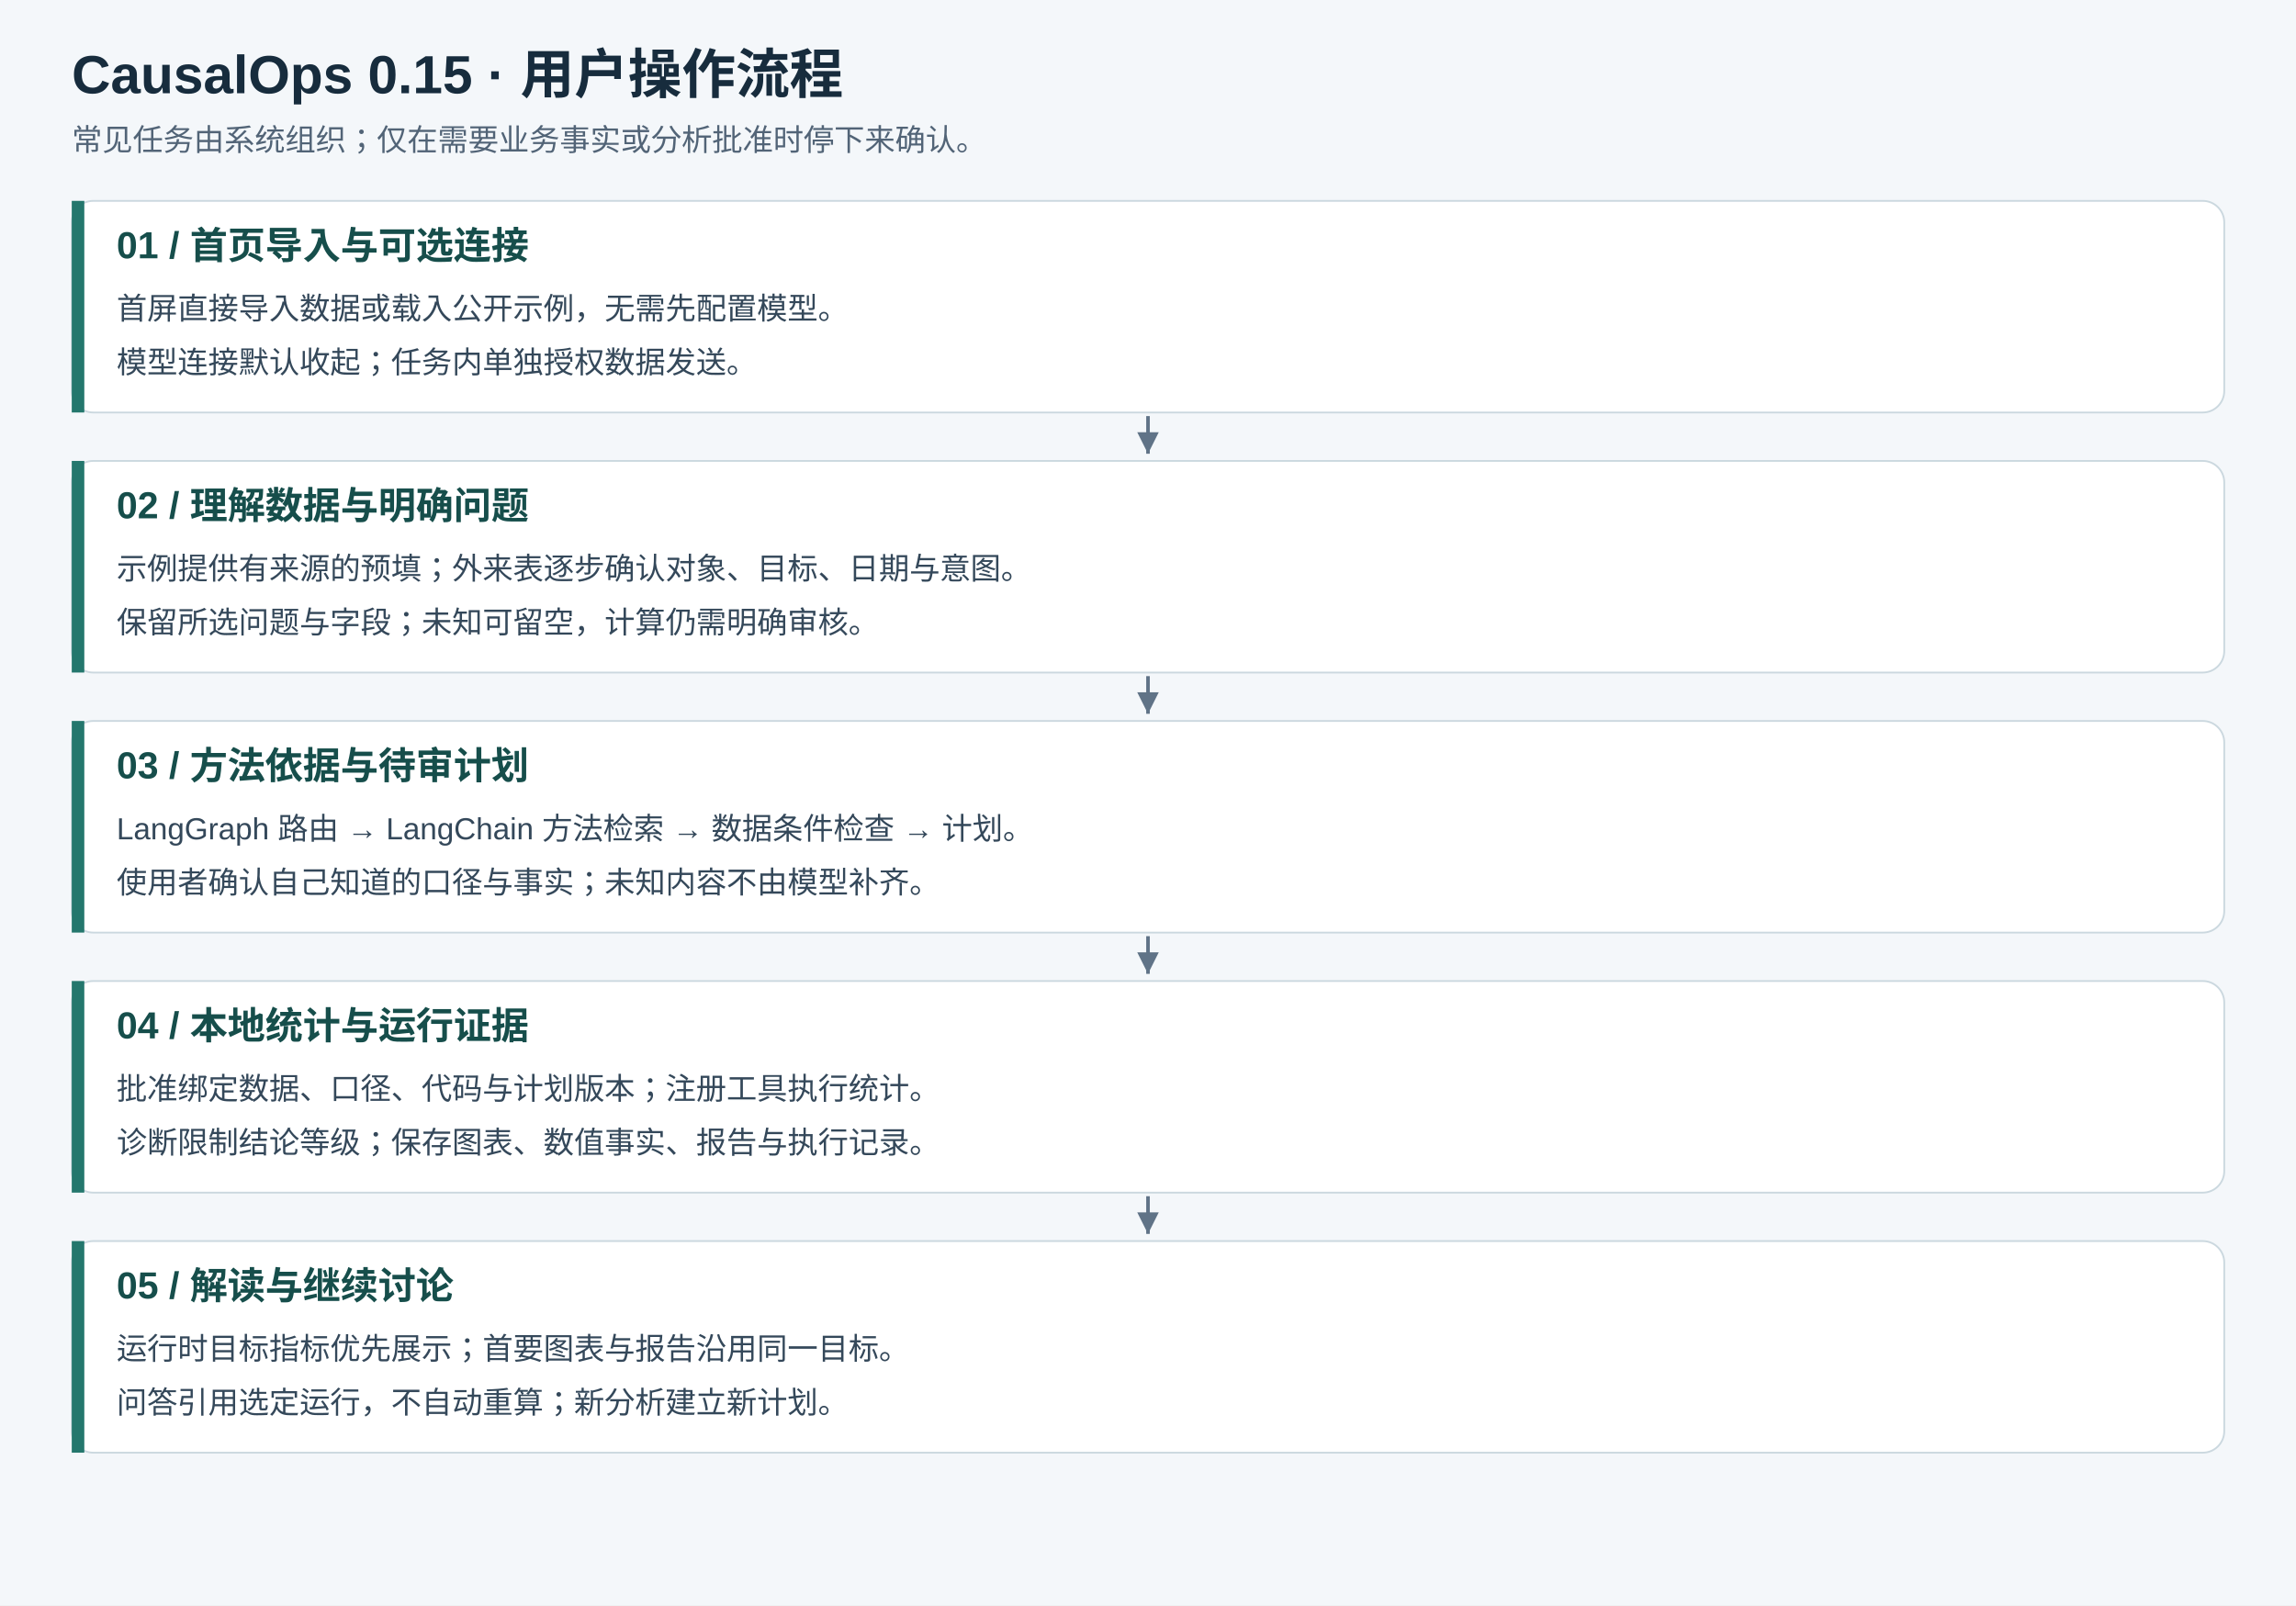
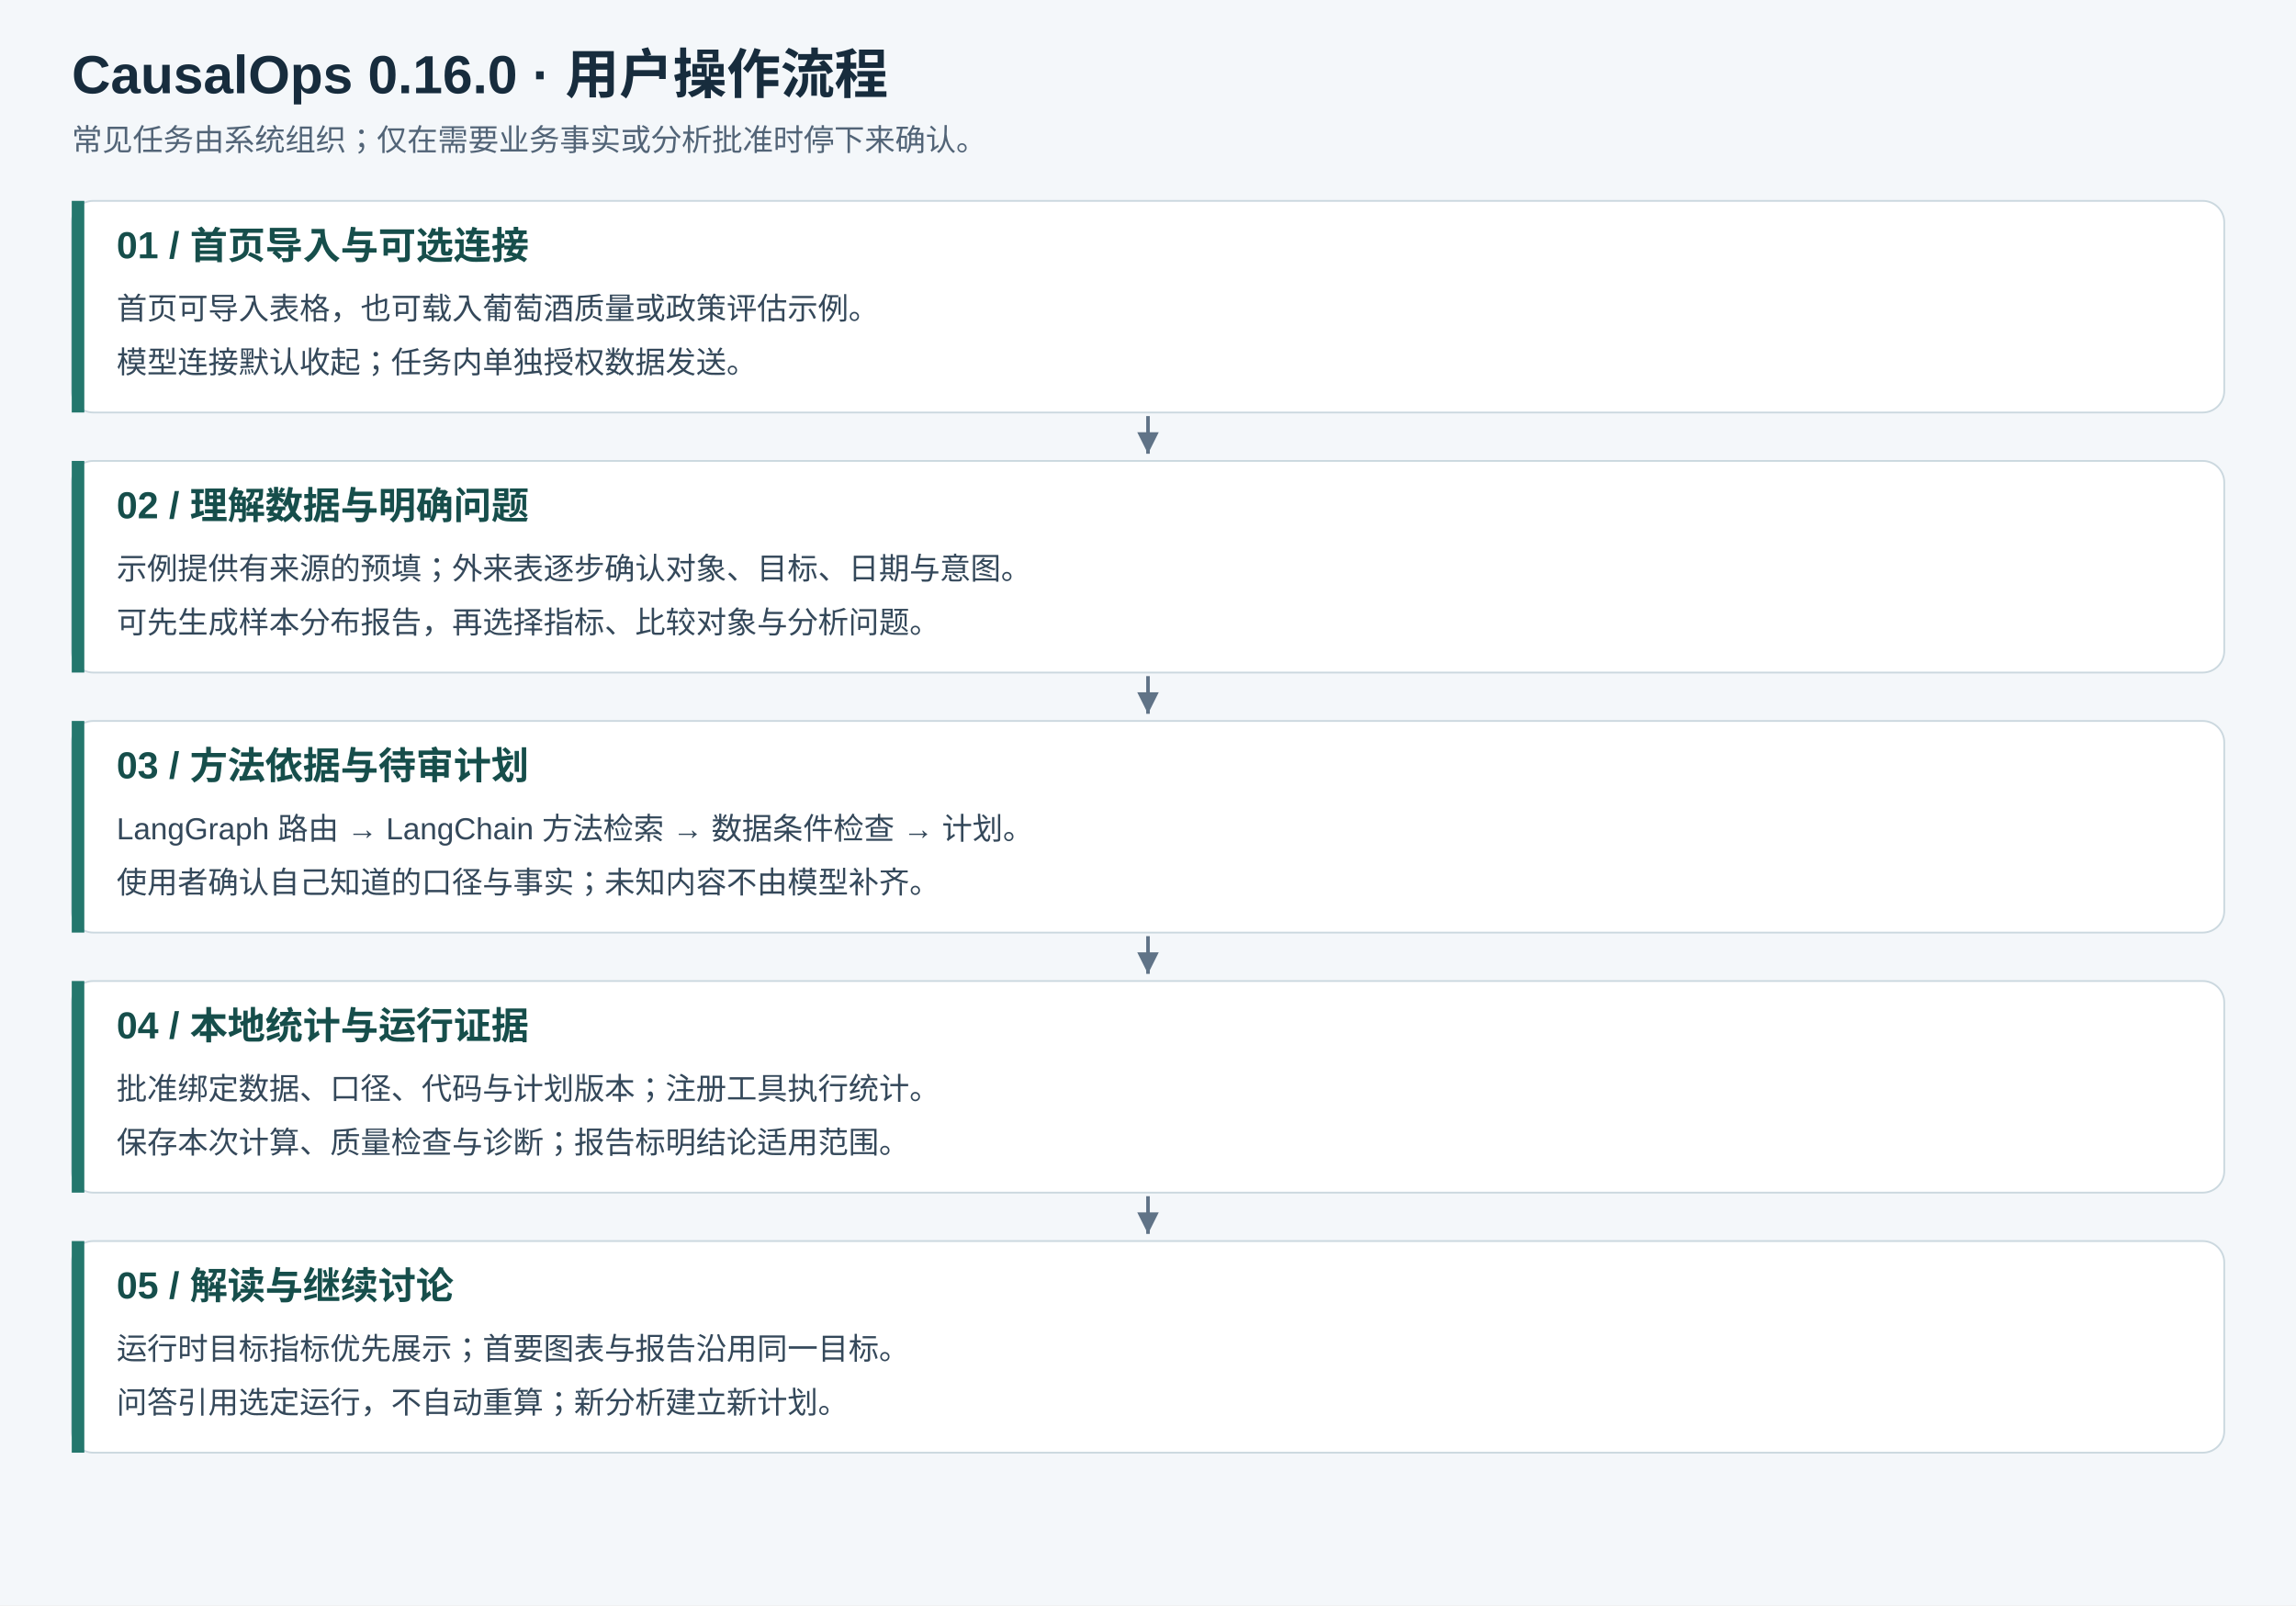
<svg xmlns="http://www.w3.org/2000/svg" width="1280" height="895" viewBox="0 0 1280 895" role="img" aria-labelledby="title desc">
  <defs>
    <marker id="arrow" markerWidth="8" markerHeight="8" refX="6" refY="3" orient="auto">
      <path d="M0,0 L0,6 L6,3 Z" fill="#607387" />
    </marker>
  </defs>
  <style>text{font-family:Microsoft YaHei,Arial,sans-serif}.title{font-size:30px;font-weight:700;fill:#172c3d}.sub{font-size:17px;fill:#526477}.head{font-size:21px;font-weight:700;fill:#164e4b}.line{font-size:17px;fill:#34485a}</style>
  <rect width="1280" height="895" fill="#f4f7fa" />
-   <text class="title" x="40" y="52">CausalOps 0.15 · 用户操作流程</text>
+   <text class="title" x="40" y="52">CausalOps 0.16.0 · 用户操作流程</text>
  <text class="sub" x="40" y="84">常见任务由系统组织；仅在需要业务事实或分析批准时停下来确认。</text>
  <rect x="40" y="112" width="1200" height="118" rx="12" fill="white" stroke="#cbd8df" />
  <rect x="40" y="112" width="7" height="118" fill="#24776d" />
  <text class="head" x="65" y="144">01 / 首页导入与可选连接</text>
-   <text class="line" x="65" y="178">首屏直接导入数据或载入公开示例，无需先配置模型。</text>
+   <text class="line" x="65" y="178">首页可导入表格，也可载入葡萄酒质量或政策评估示例。</text>
  <text class="line" x="65" y="208">模型连接默认收起；任务内单独授权数据发送。</text>
  <path d="M640 232 L640 253" stroke="#607387" stroke-width="2" marker-end="url(#arrow)" />
  <rect x="40" y="257" width="1200" height="118" rx="12" fill="white" stroke="#cbd8df" />
  <rect x="40" y="257" width="7" height="118" fill="#24776d" />
  <text class="head" x="65" y="289">02 / 理解数据与明确问题</text>
  <text class="line" x="65" y="323">示例提供有来源的预填；外来表逐步确认对象、目标、日期与意图。</text>
-   <text class="line" x="65" y="353">保留所选问题与字段；未知可留空，计算仍需明确审核。</text>
+   <text class="line" x="65" y="353">可先生成样本分布报告，再选择指标、比较对象与分析问题。</text>
  <path d="M640 377 L640 398" stroke="#607387" stroke-width="2" marker-end="url(#arrow)" />
  <rect x="40" y="402" width="1200" height="118" rx="12" fill="white" stroke="#cbd8df" />
  <rect x="40" y="402" width="7" height="118" fill="#24776d" />
  <text class="head" x="65" y="434">03 / 方法依据与待审计划</text>
  <text class="line" x="65" y="468">LangGraph 路由 → LangChain 方法检索 → 数据条件检查 → 计划。</text>
  <text class="line" x="65" y="498">使用者确认自己知道的口径与事实；未知内容不由模型补齐。</text>
  <path d="M640 522 L640 543" stroke="#607387" stroke-width="2" marker-end="url(#arrow)" />
  <rect x="40" y="547" width="1200" height="118" rx="12" fill="white" stroke="#cbd8df" />
  <rect x="40" y="547" width="7" height="118" fill="#24776d" />
  <text class="head" x="65" y="579">04 / 本地统计与运行证据</text>
  <text class="line" x="65" y="613">批准绑定数据、口径、代码与计划版本；注册工具执行统计。</text>
-   <text class="line" x="65" y="643">诊断限制结论等级；保存图表、数值事实、报告与执行记录。</text>
+   <text class="line" x="65" y="643">保存本次计算、质量检查与诊断；报告标明结论适用范围。</text>
  <path d="M640 667 L640 688" stroke="#607387" stroke-width="2" marker-end="url(#arrow)" />
  <rect x="40" y="692" width="1200" height="118" rx="12" fill="white" stroke="#cbd8df" />
  <rect x="40" y="692" width="7" height="118" fill="#24776d" />
  <text class="head" x="65" y="724">05 / 解读与继续讨论</text>
  <text class="line" x="65" y="758">运行时目标指标优先展示；首要图表与报告沿用同一目标。</text>
  <text class="line" x="65" y="788">问答引用选定运行，不自动重算；新分析建立新计划。</text>
</svg>
